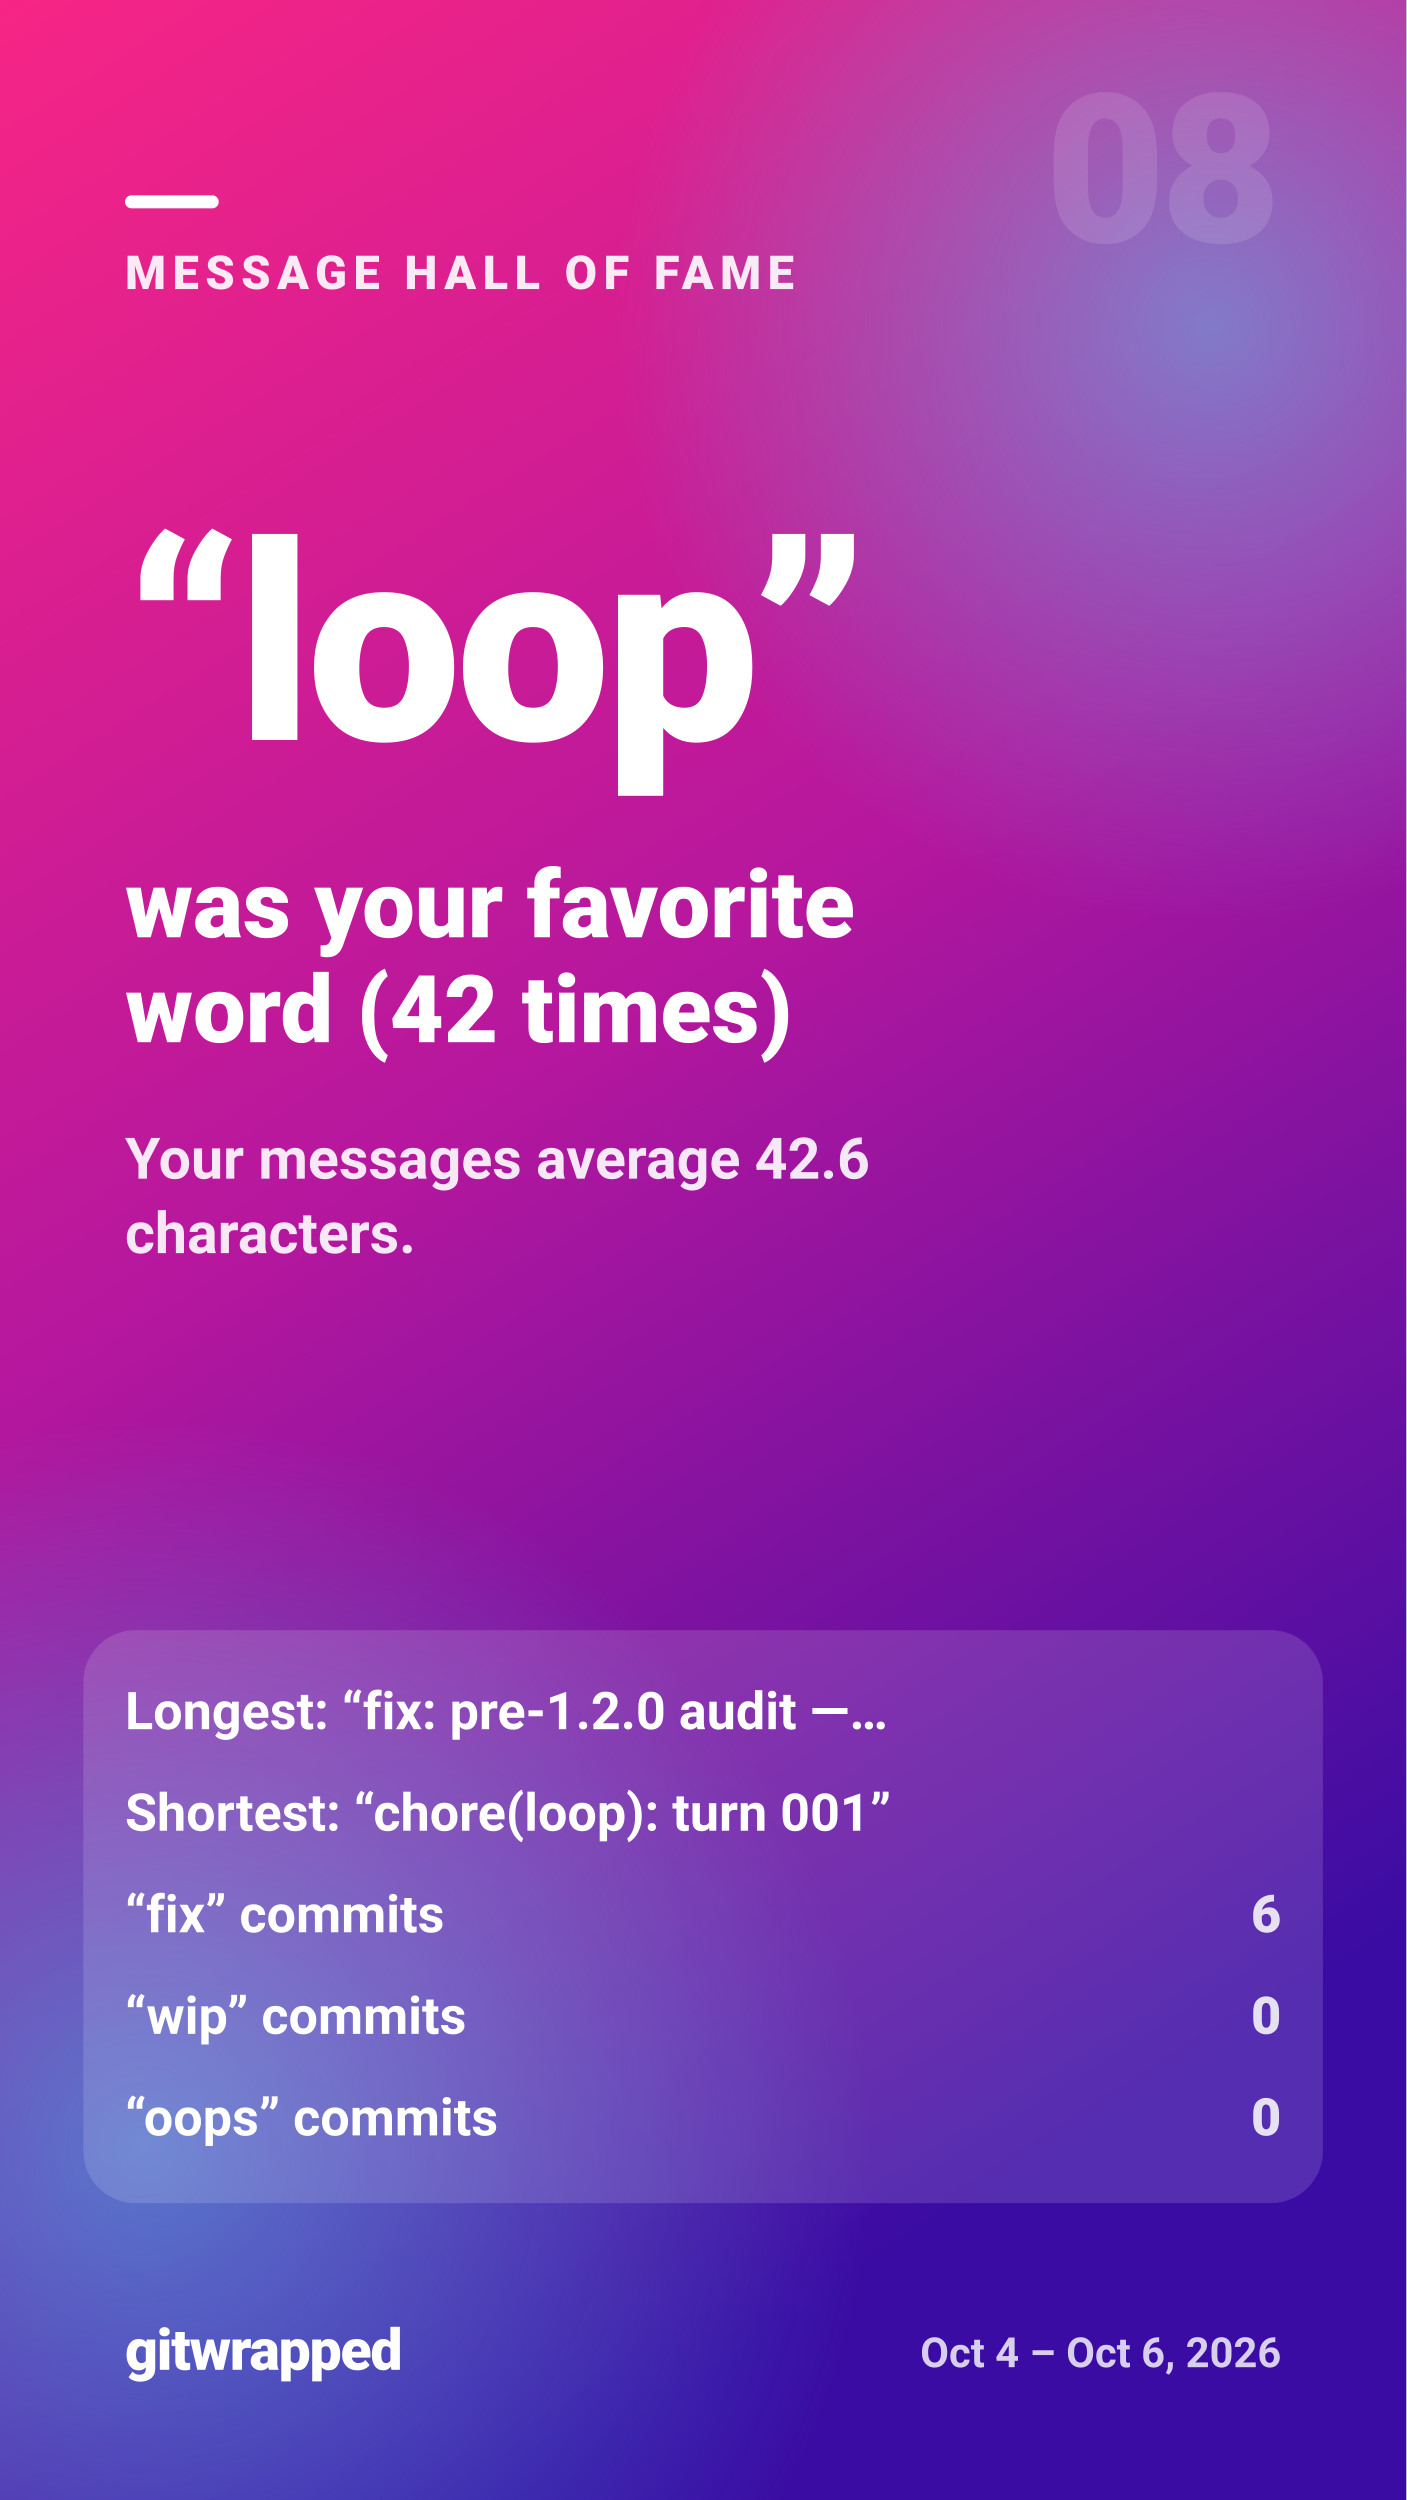
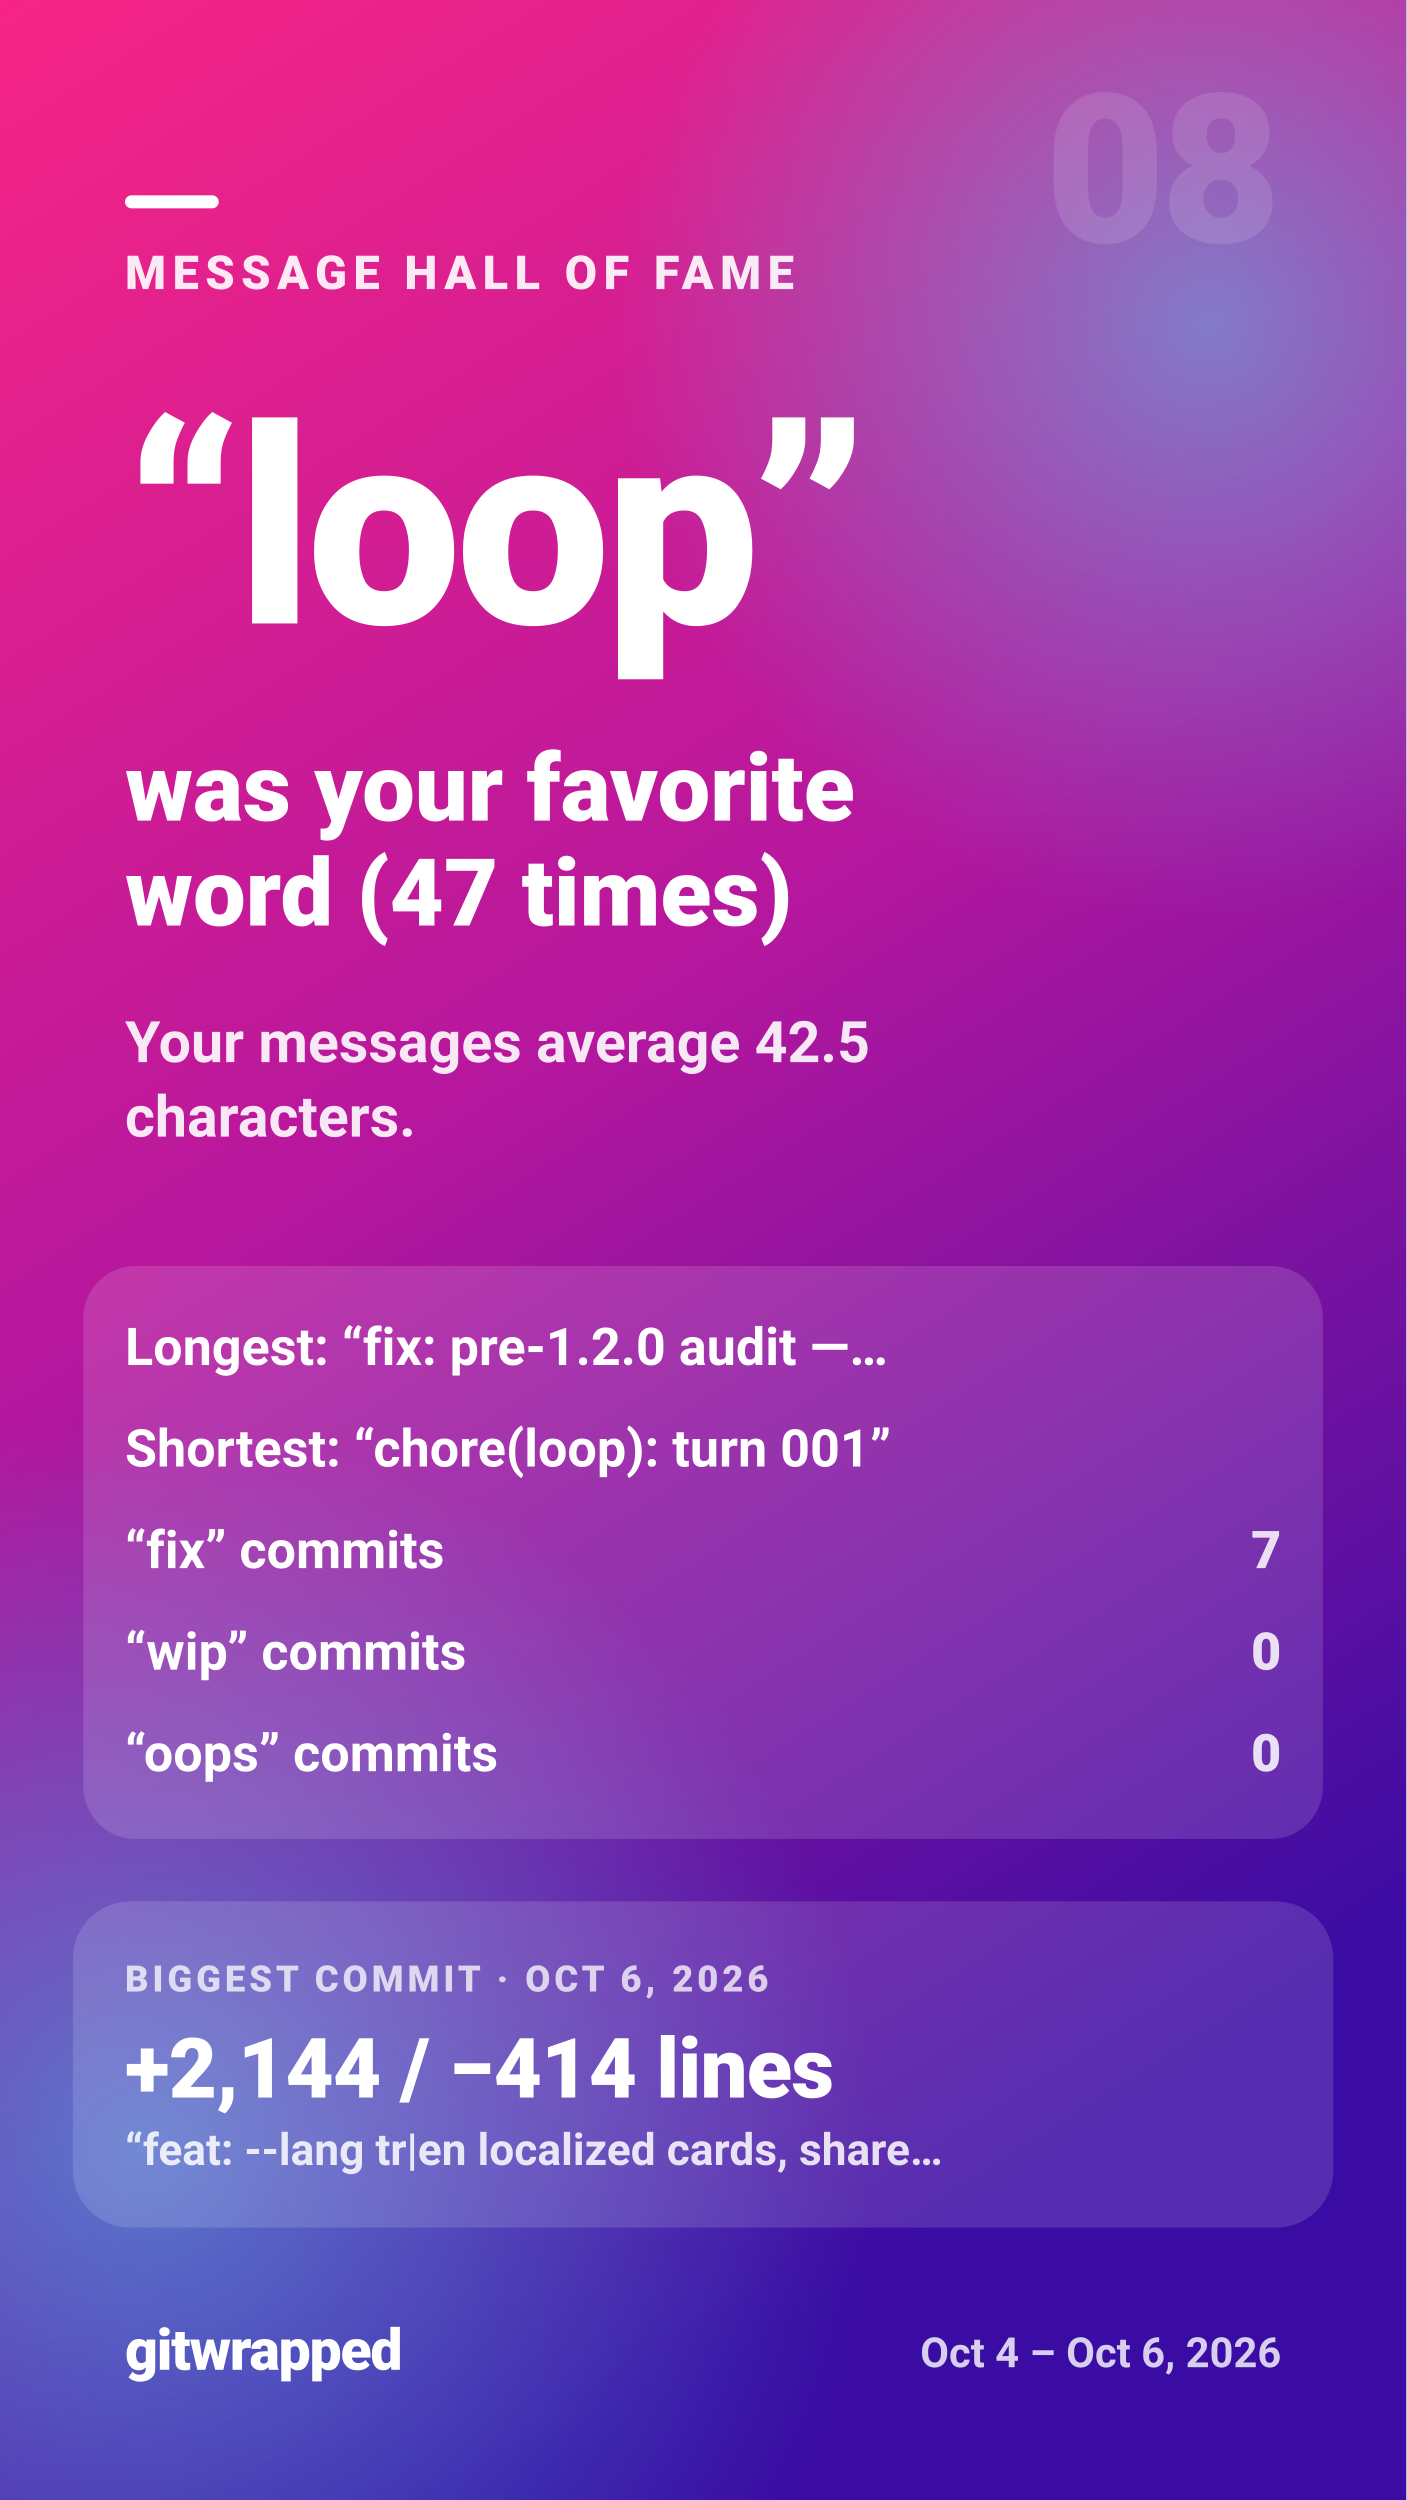
- <svg xmlns="http://www.w3.org/2000/svg" width="1080" height="1920" viewBox="0 0 1080 1920" role="img" aria-label="MESSAGE HALL OF FAME — “loop” — was your favorite word (42 times)">
+ <svg xmlns="http://www.w3.org/2000/svg" width="1080" height="1920" viewBox="0 0 1080 1920" role="img" aria-label="MESSAGE HALL OF FAME — “loop” — was your favorite word (47 times)">
  <defs>
    <linearGradient id="gw-messages-bg" x1="0" y1="0" x2="0.35" y2="1">
      <stop offset="0.00" stop-color="#f72585" />
      <stop offset="0.50" stop-color="#b5179e" />
      <stop offset="1.00" stop-color="#3a0ca3" />
    </linearGradient>
    <radialGradient id="gw-messages-glow">
      <stop offset="0" stop-color="#4cc9f0" stop-opacity="0.55" />
      <stop offset="1" stop-color="#4cc9f0" stop-opacity="0" />
    </radialGradient>
  </defs>
  <rect width="1080" height="1920" fill="url(#gw-messages-bg)" />
  <circle cx="930" cy="250" r="460" fill="url(#gw-messages-glow)" />
  <circle cx="110" cy="1650" r="560" fill="url(#gw-messages-glow)" />
  <g fill="#ffffff" font-family="system-ui, -apple-system, 'Segoe UI', Roboto, Helvetica, Arial, sans-serif">
    <text x="984" y="186" font-size="160" font-weight="900" fill-opacity="0.12" text-anchor="end" letter-spacing="-4">08</text>
    <rect x="96" y="150" width="72" height="10" rx="5" fill="#ffffff" />
    <text x="96" y="222" font-size="36" font-weight="800" fill-opacity="0.9" letter-spacing="5">MESSAGE HALL OF FAME</text>
-     <text x="96" y="568.3" font-size="211" font-weight="900" letter-spacing="-4.2">“loop”</text>
-     <text x="96" y="719.8" font-size="72" font-weight="800">was your favorite</text>
-     <text x="96" y="800.4" font-size="72" font-weight="800">word (42 times)</text>
-     <text x="96" y="905.2" font-size="44" font-weight="600" fill-opacity="0.9">Your messages average 42.6</text>
-     <text x="96" y="962.4" font-size="44" font-weight="600" fill-opacity="0.9">characters.</text>
-     <rect x="64" y="1252" width="952" height="440" rx="40" fill="#ffffff" fill-opacity="0.14" />
-     <text x="96" y="1328" font-size="40" font-weight="700">Longest: “fix: pre-1.2.0 audit —…</text>
-     <text x="96" y="1406" font-size="40" font-weight="700">Shortest: “chore(loop): turn 001”</text>
-     <text x="96" y="1484" font-size="40" font-weight="700">“fix” commits</text>
-     <text x="984" y="1484" font-size="40" font-weight="800" fill-opacity="0.85" text-anchor="end">6</text>
-     <text x="96" y="1562" font-size="40" font-weight="700">“wip” commits</text>
-     <text x="984" y="1562" font-size="40" font-weight="800" fill-opacity="0.85" text-anchor="end">0</text>
-     <text x="96" y="1640" font-size="40" font-weight="700">“oops” commits</text>
-     <text x="984" y="1640" font-size="40" font-weight="800" fill-opacity="0.85" text-anchor="end">0</text>
+     <text x="96" y="478.8" font-size="211" font-weight="900" letter-spacing="-4.2">“loop”</text>
+     <text x="96" y="630.2" font-size="72" font-weight="800">was your favorite</text>
+     <text x="96" y="710.8" font-size="72" font-weight="800">word (47 times)</text>
+     <text x="96" y="815.7" font-size="44" font-weight="600" fill-opacity="0.9">Your messages average 42.5</text>
+     <text x="96" y="872.9" font-size="44" font-weight="600" fill-opacity="0.9">characters.</text>
+     <rect x="64" y="972.3" width="952" height="440" rx="40" fill="#ffffff" fill-opacity="0.14" />
+     <text x="96" y="1048.3" font-size="40" font-weight="700">Longest: “fix: pre-1.2.0 audit —…</text>
+     <text x="96" y="1126.3" font-size="40" font-weight="700">Shortest: “chore(loop): turn 001”</text>
+     <text x="96" y="1204.3" font-size="40" font-weight="700">“fix” commits</text>
+     <text x="984" y="1204.3" font-size="40" font-weight="800" fill-opacity="0.85" text-anchor="end">7</text>
+     <text x="96" y="1282.3" font-size="40" font-weight="700">“wip” commits</text>
+     <text x="984" y="1282.3" font-size="40" font-weight="800" fill-opacity="0.85" text-anchor="end">0</text>
+     <text x="96" y="1360.3" font-size="40" font-weight="700">“oops” commits</text>
+     <text x="984" y="1360.3" font-size="40" font-weight="800" fill-opacity="0.85" text-anchor="end">0</text>
+     <rect x="56" y="1460.3" width="968" height="250.5" rx="44" fill="#ffffff" fill-opacity="0.14" />
+     <text x="96" y="1529.5" font-size="28" font-weight="800" fill-opacity="0.75" letter-spacing="3">BIGGEST COMMIT · OCT 6, 2026</text>
+     <text x="96" y="1610.9" font-size="64" font-weight="900" letter-spacing="-0.6">+2,144 / −414 lines</text>
+     <text x="96" y="1662.7" font-size="34" font-weight="700" fill-opacity="0.85">“feat: --lang tr|en localized cards, share…</text>
    <text x="96" y="1820" font-size="44" font-weight="900" letter-spacing="-1">gitwrapped</text>
    <text x="984" y="1818" font-size="32" font-weight="600" fill-opacity="0.8" text-anchor="end">Oct 4 – Oct 6, 2026</text>
  </g>
</svg>
